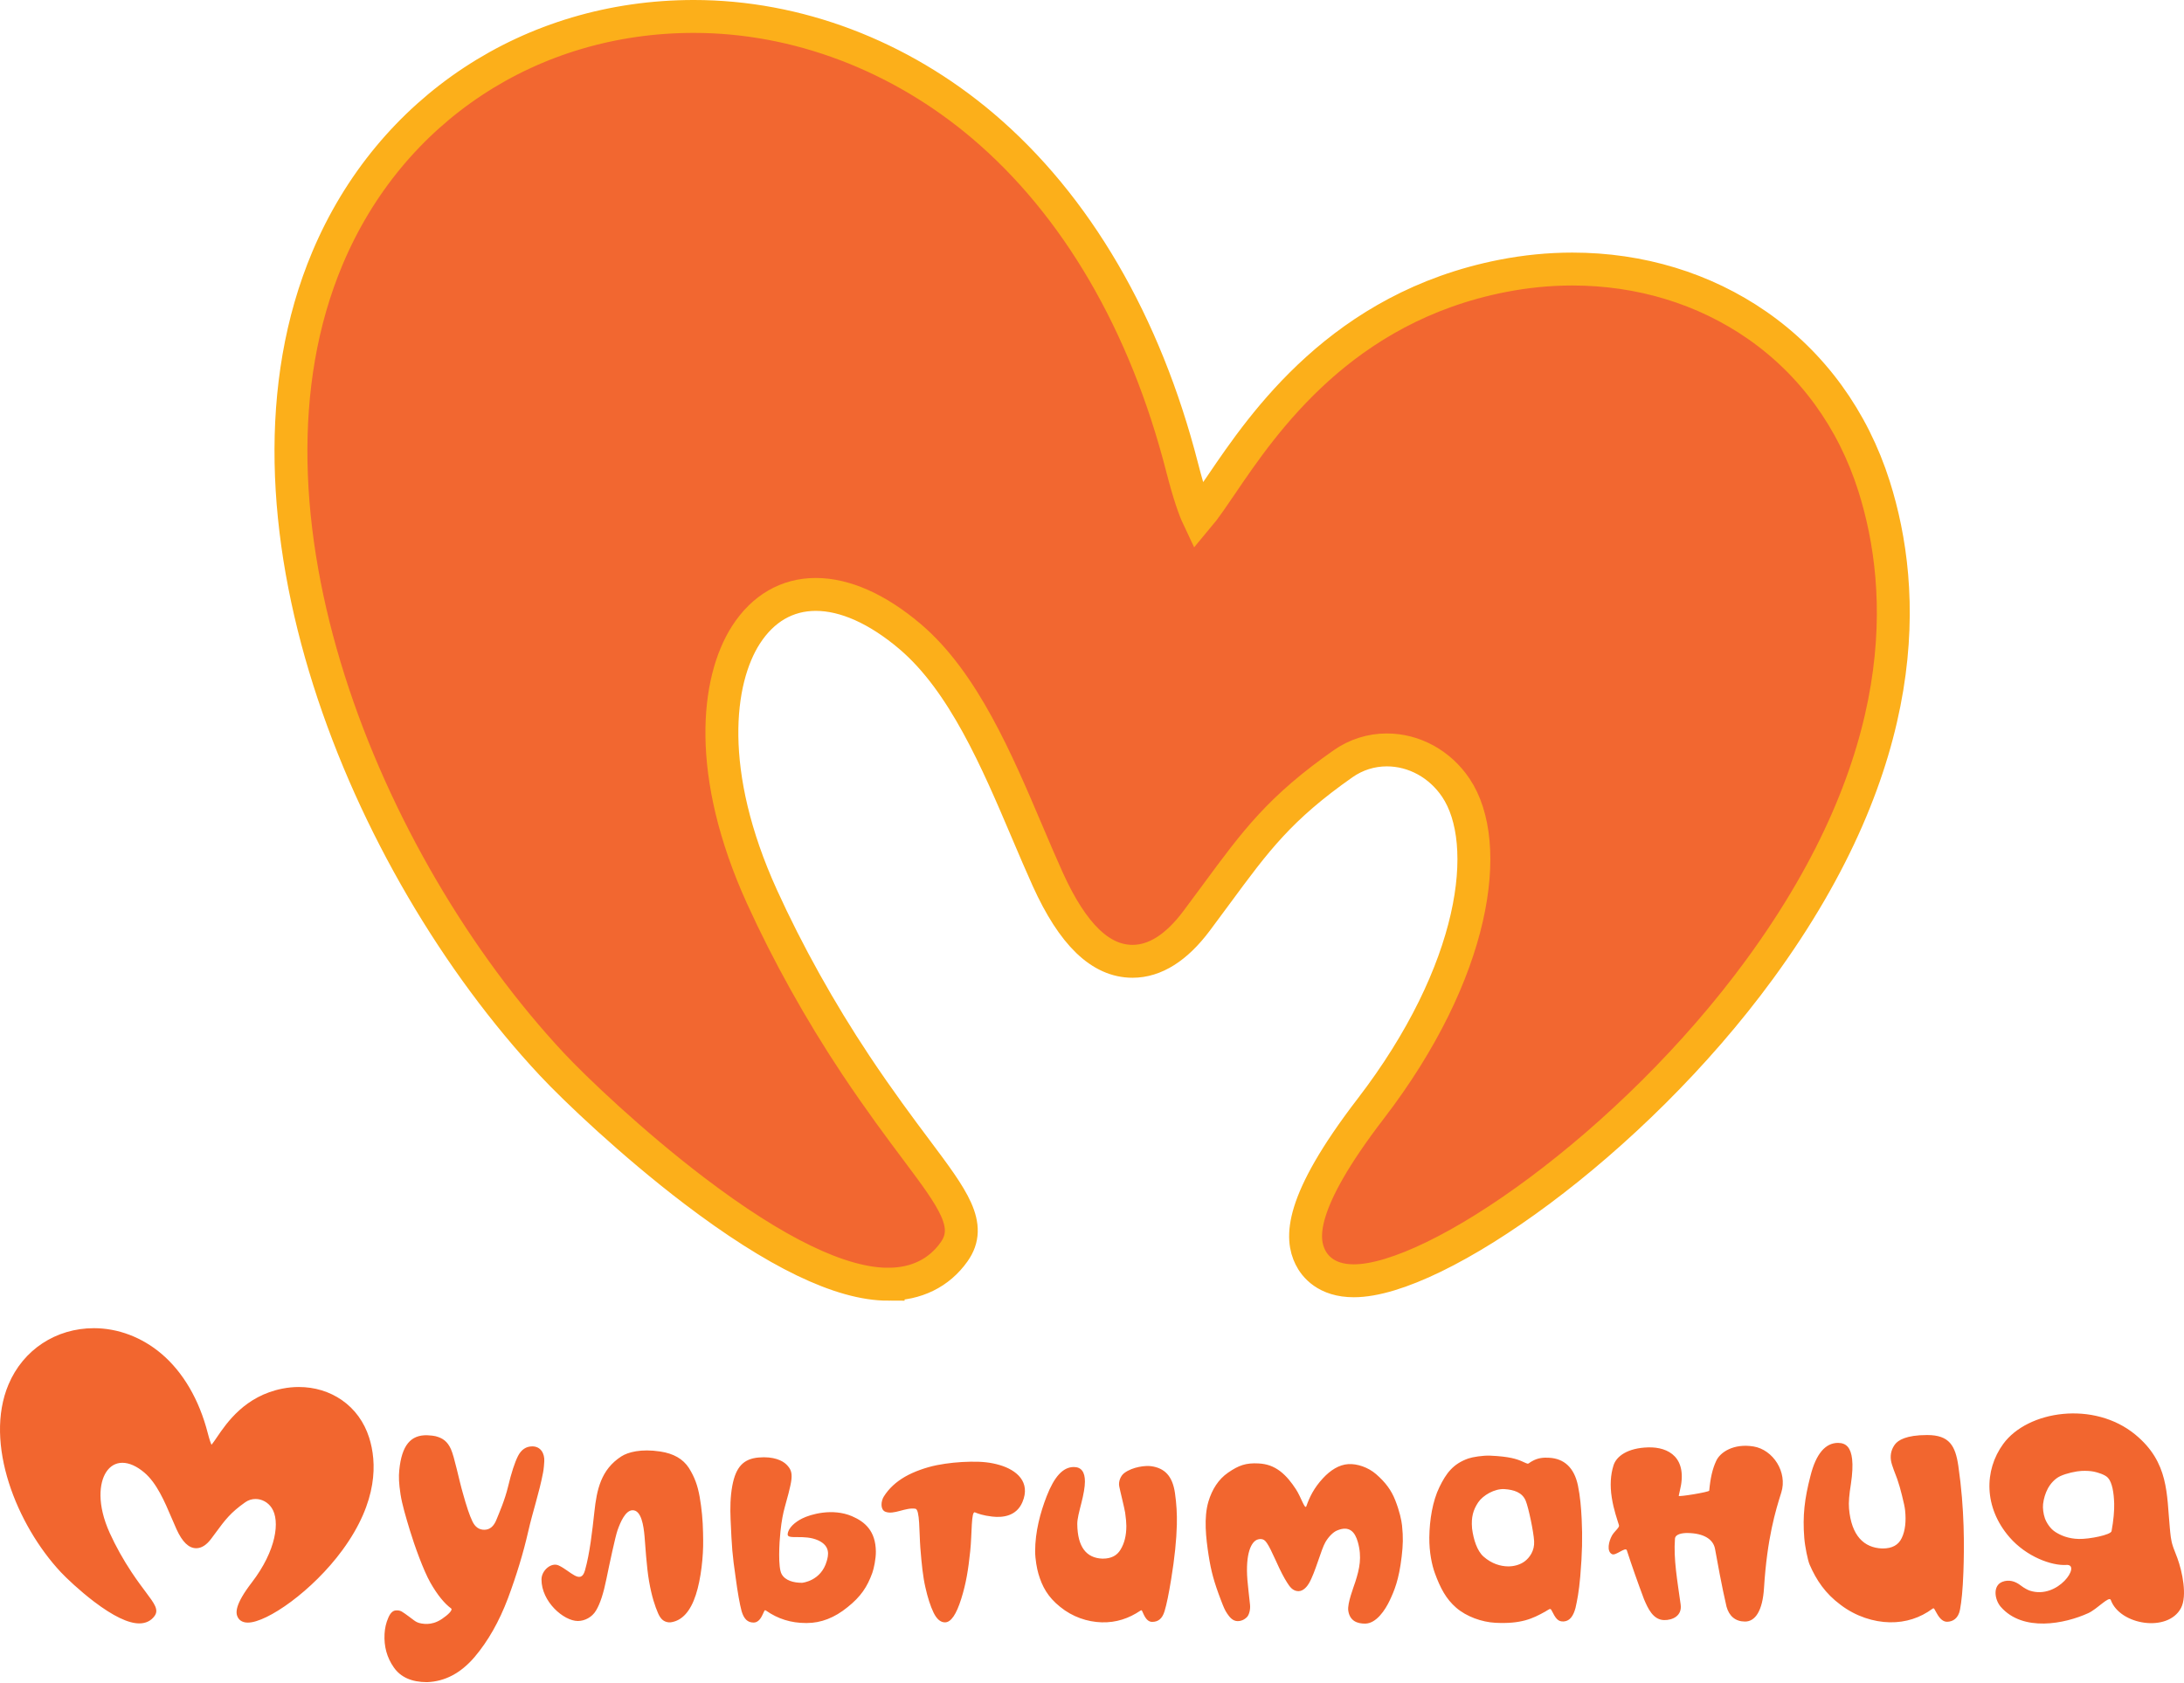
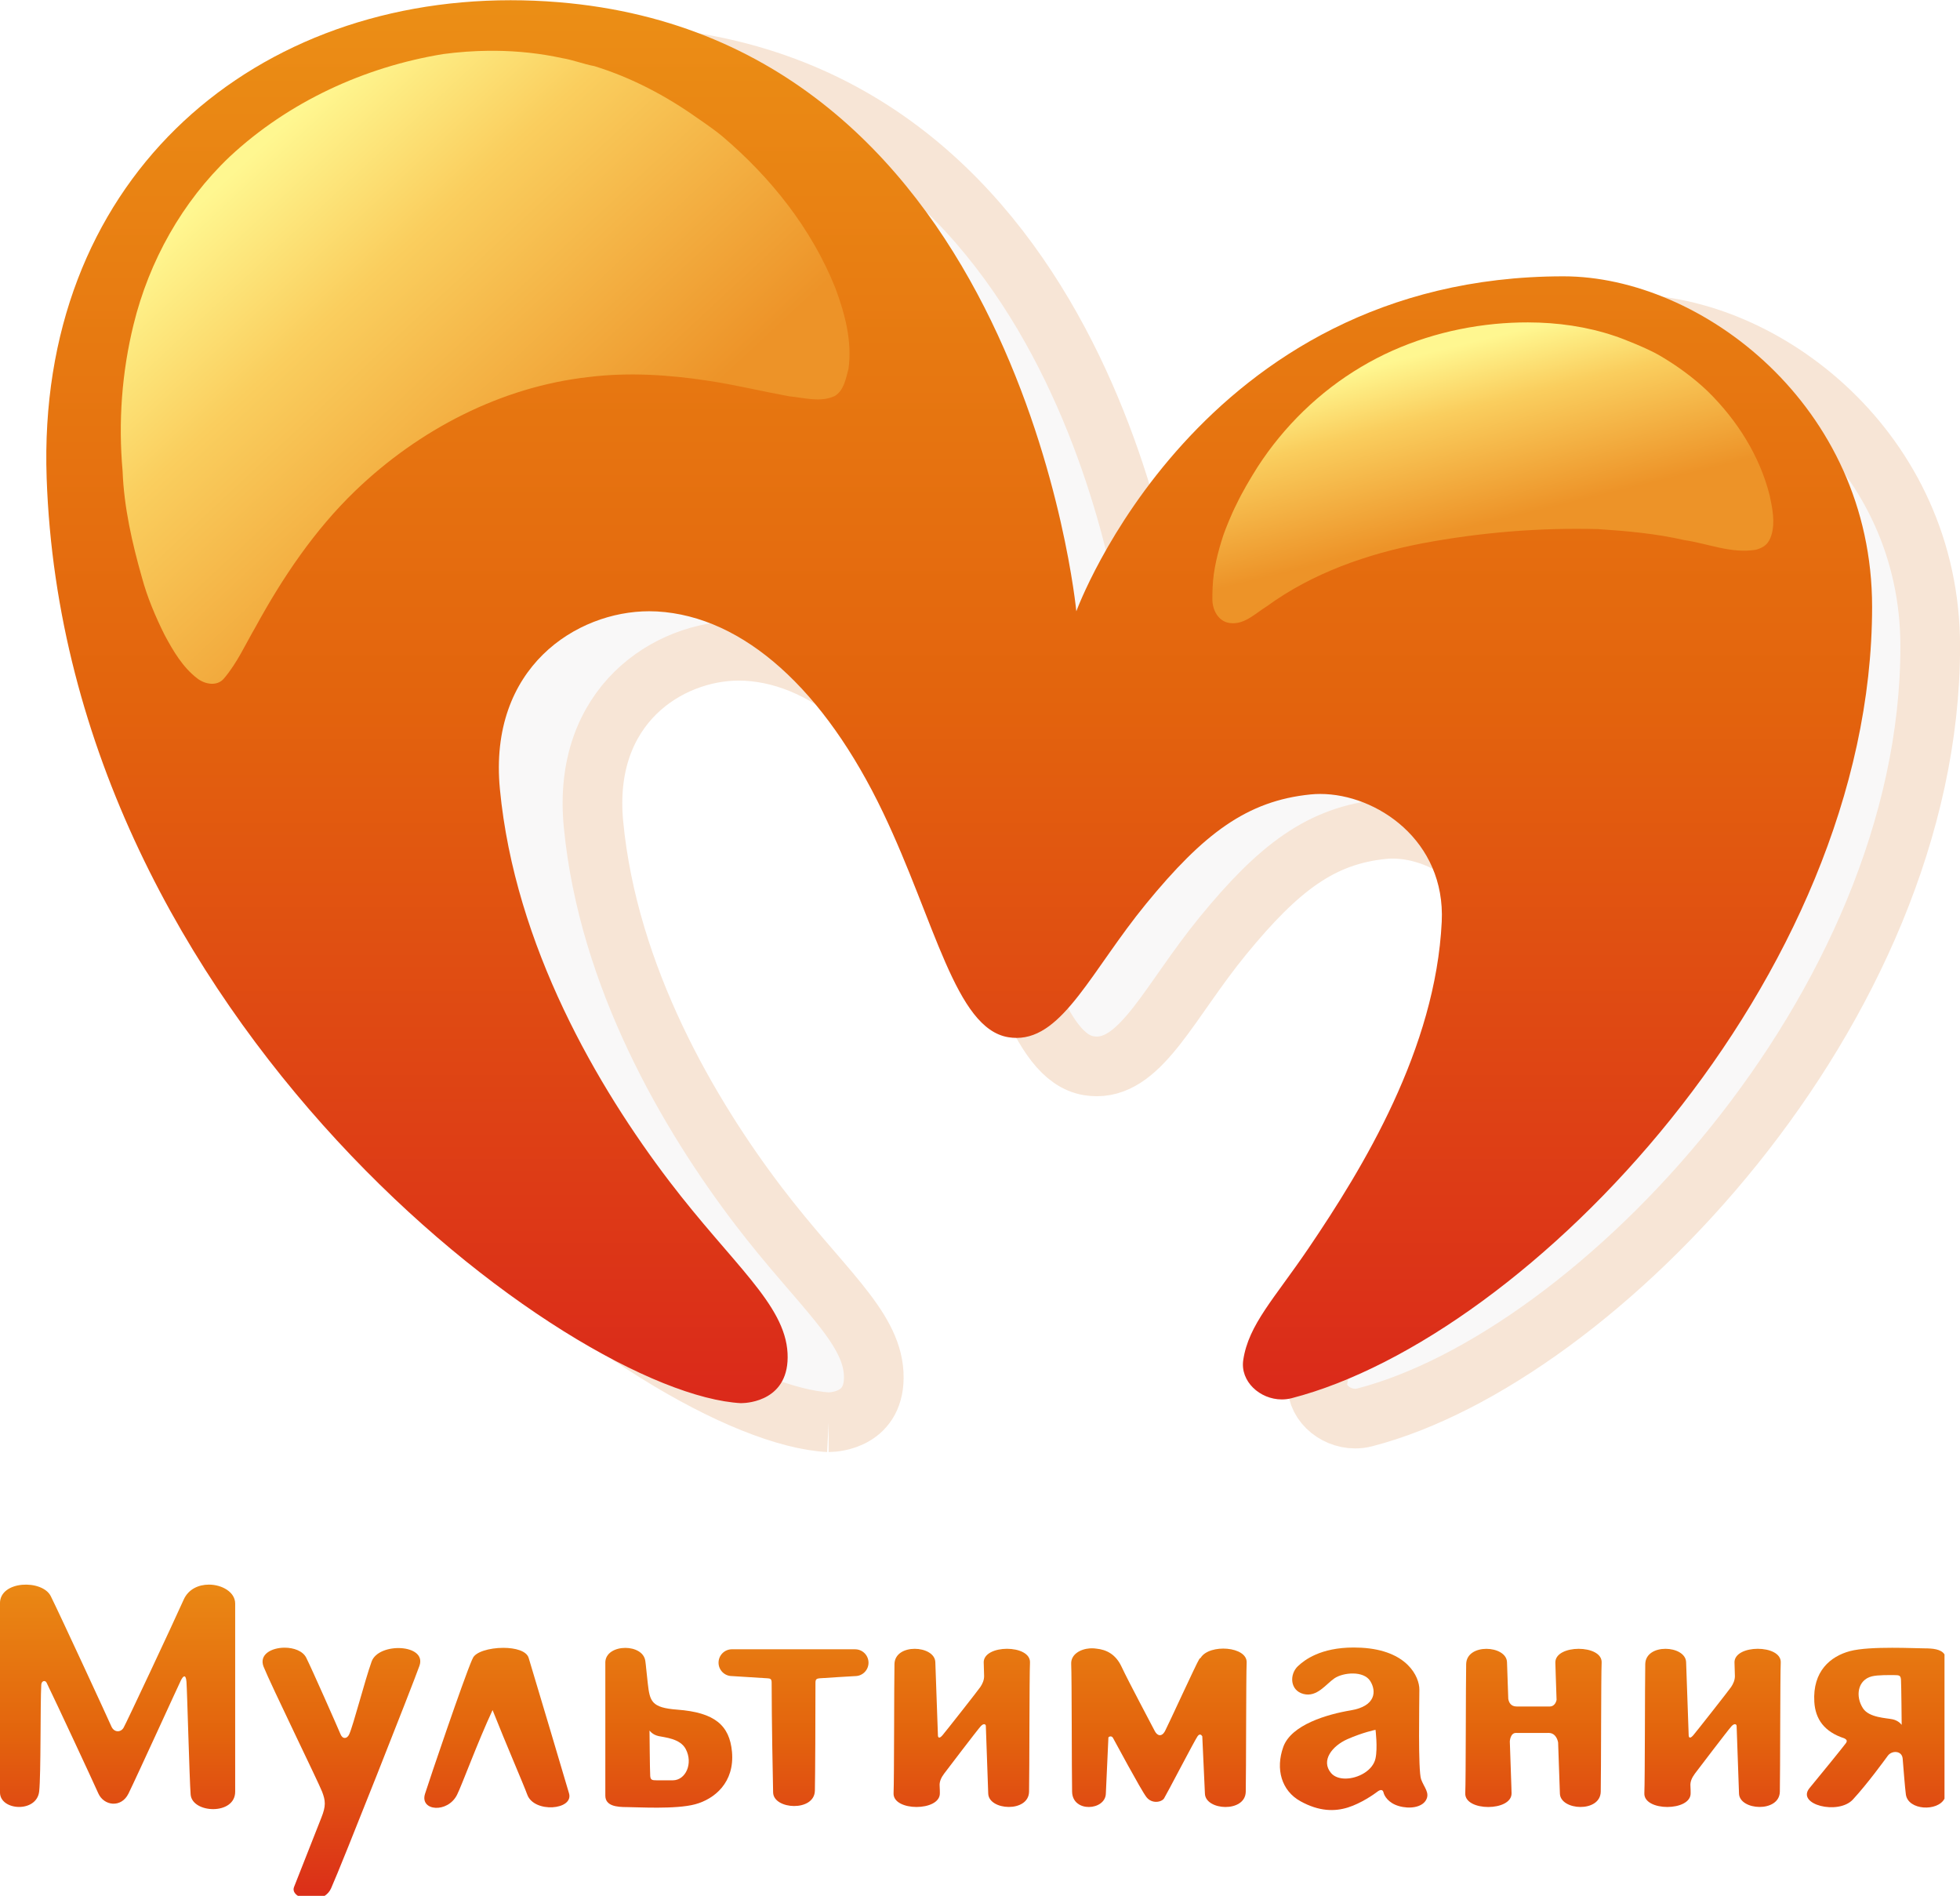
- <svg xmlns="http://www.w3.org/2000/svg" id="Layer_1" width="1024" height="788.89" enable-background="new 0 0 419.63 68.027" version="1.1" viewBox="0 0 1024 788.89" xml:space="preserve">
-   <path id="path2" d="m65.289 761.35c-5.151 0-12.296-3.448-21.233-10.239-6.733-5.122-12.989-11.064-15.552-13.804-20.581-22.038-36.167-60.374-24.512-88.015 6.867-16.281 22.214-26.396 40.049-26.396 11.276 0 22.502 4.248 31.609 11.962 10.205 8.651 17.736 21.54 21.774 37.28 0.786 3.053 1.367 4.627 1.747 5.437 0.713-0.844 1.706-2.306 2.548-3.546 4.6-6.764 13.158-19.358 30.74-22.799 2.535-0.495 5.1-0.749 7.631-0.749 7.421 0 14.397 2.118 20.183 6.13 6.054 4.195 10.481 10.281 12.802 17.592 3.597 11.354 4.351 29.715-12.499 52.734-14.029 19.166-35.374 34.037-44.376 34.037h-2e-3c-3.036 0-4.283-1.618-4.758-2.579-0.981-1.996-1.367-5.847 6.601-16.211 11.513-14.973 13.402-28.966 9.314-35.049-1.737-2.589-4.561-4.136-7.55-4.136-1.72 0-3.37 0.522-4.776 1.506-6.938 4.861-9.544 8.397-13.858 14.251-0.676 0.918-1.389 1.886-2.162 2.914-2.199 2.933-4.551 4.419-6.999 4.419-3.502 0-6.53-2.923-9.261-8.929-0.754-1.664-1.491-3.402-2.274-5.234-3.265-7.675-6.965-16.367-12.794-21.308-3.543-3.004-7.104-4.595-10.303-4.595-3.136 0-5.776 1.53-7.636 4.419-3.189 4.961-4.405 15.081 1.754 28.602 2.806 6.162 6.347 12.506 10.237 18.351 2.606 3.909 4.873 6.935 6.696 9.366 3.948 5.271 6.123 8.17 4.073 11.057-1.64 2.316-4.136 3.536-7.213 3.536zm157.21 15.779c6.315-7.443 11.547-16.65 15.691-27.626 4.034-10.857 7.182-21.235 9.449-31.155 2.26-9.915 5.137-18.026 6.986-27.743 0 0 0.371-1.664 0.571-5.276 0.198-3.595-1.618-7.003-5.608-7.003-2.916 0-5.154 1.496-6.711 4.502-1.557 3.102-3.104 7.86-4.639 14.271-1.532 6.413-4.195 12.436-5.439 15.532-1.249 3.209-3.167 4.807-5.739 4.807-2.491 0-4.366-1.347-5.608-4.046-1.254-2.577-2.736-6.965-4.446-13.172-1.813-6.208-3.907-16.896-5.593-20.627-1.613-3.563-3.797-5.181-7.274-6.057-0.512-0.129-2.296-0.39-3.824-0.429-7.745-0.2-11.957 4.673-13.114 16.394-0.295 2.997-0.212 6.057 0.595 11.33 0.725 4.705 2.496 10.644 4.434 17.038 2.064 6.808 6.23 18.485 9.558 24.366 3.355 5.879 6.647 9.827 9.707 12.072 0.983 0.722-1.459 3.062-4.295 4.959-2.801 1.877-5.095 2.235-6.694 2.323-1.896 0.105-4.051-0.342-4.89-0.774-0.954-0.395-1.859-1.193-3.57-2.457-1.54-1.137-2.955-2.174-3.692-2.577-0.642-0.327-1.493-0.671-2.887-0.512-1.403 0.159-2.575 1.376-3.453 3.546-0.993 2.267-1.564 4.754-1.713 7.457-0.32 5.876 1.115 11.098 4.309 15.669 3.211 4.641 8.419 6.96 15.618 6.96 8.395-0.303 15.818-4.224 22.27-11.769zm39.42-42.965c-3.443-1.579-8.028 2.318-8.033 6.574-0.019 10.439 10.425 19.483 17.048 19.483 3.119 0 6.659-1.701 8.556-4.968 1.906-3.177 3.458-7.963 4.861-14.864 1.354-6.662 4.141-19.768 5.183-22.719 1.34-3.804 3.673-9.236 6.952-9.385 4.241-0.19 5.288 7.357 5.72 12.252 0.334 3.768 0.935 14.317 2.13 21.125 1.269 7.221 2.816 11.716 4.195 14.888 1.24 2.875 2.733 4.024 4.893 4.285 0.278 0.032 0.861 0.029 1.071 0 5.427-0.756 9.288-5.298 11.752-12.875 2.462-7.472 3.572-18.329 3.441-25.806l-0.056-3.37c-0.102-5.752-0.627-11.337-1.579-16.76-0.961-5.425-2.369-9.253-5.039-13.553-2.799-4.3-7.218-6.794-13.46-7.743-8.953-1.362-15.137 0.283-18.282 2.33-9.558 6.21-11.457 15.608-12.589 25.959-0.976 8.907-2.157 19.603-4.427 27.524-1.967 6.855-6.85 0.134-12.335-2.379zm304.78-4.607c1.14 7.328 2.521 12.423 5.769 20.925 1.186 3.094 1.811 4.658 2.906 6.257 1.137 1.657 2.548 3.504 4.91 3.548 1.425 0.027 2.967-0.52 4.348-1.881 1.022-1.008 1.698-3.565 1.464-5.771-0.447-4.117-1.027-9.134-1.232-11.679-0.969-12.13 1.703-18.248 5.083-19.034 0.171-0.063 0.869-0.161 1.169-0.142 1.266 0.088 1.923 0.473 2.884 1.886 1.147 1.681 2.094 3.692 4.309 8.495 2.133 4.8 3.753 7.811 5.105 9.942 1.225 1.93 2.621 4.073 5.334 4.131 2.445 0.051 4.273-2.479 4.951-3.636 2.999-5.083 5.705-15.932 7.777-19.427 1.642-2.762 3.734-4.658 5.266-5.33 5.993-2.623 8.595 0.756 9.89 5.317 2.023 7.128 0.798 12.533-1.142 18.617-0.813 2.543-3.812 10.125-3.338 13.546 0.674 4.849 4.19 6.171 7.955 6.128 5.183-0.056 9.368-6.364 11.498-10.901 2.074-4.419 4.314-9.546 5.591-20.576 0.613-5.293 0.771-8.917 0.171-14.561-0.254-2.345-1.123-6.589-3.187-11.833-1.874-4.754-4.558-8.36-8.97-12.216-3.695-3.231-8.922-4.971-13.031-4.715-4.348 0.273-8.358 2.821-11.867 6.603-4.344 4.678-6.325 8.948-7.845 13.219-0.725 1.528-2.457-4.375-4.837-8.009-2.079-3.167-4.339-6.125-7.428-8.504-3.067-2.291-6.144-3.414-10.1-3.629-5.913-0.322-9.3 0.869-14.319 4.334-4.478 3.092-7.477 7.801-9.192 13.543-2.245 7.535-1.188 17.026 0.107 25.352zm-135.17-3.524c0.583 7.443 1.218 13.509 2.335 18.314 1.086 4.885 2.369 8.861 3.843 11.935 1.493 3.058 3.282 4.578 5.359 4.578 2.843 0 5.33-3.768 7.614-11.008 2.299-7.296 3.311-13.665 4.231-22.465 0.854-8.143 0.383-18.868 2.213-18.109 1.474 0.61 3.763 1.467 8.099 1.974 4.966 0.583 11.352-0.217 14.131-6.73 4.058-9.514-2.767-15.117-10.544-17.414-4.28-1.264-8.224-1.676-13.673-1.598-5.403 0.088-10.825 0.627-15.84 1.618-5.188 1.025-10.92 3.097-14.939 5.41-4.309 2.484-7.606 5.569-9.944 9.263-1.459 2.306-1.691 6.203 0.671 7.167 3.992 1.628 9.468-2.15 14.114-1.396 2.145 0.349 1.747 11.013 2.328 18.46zm403.65-26.064c-2.621 8.338-6.63 21.269-8.097 44.786-0.671 10.696-4.109 15.764-8.941 15.727-4.527-0.029-7.401-2.591-8.631-6.96-2.145-9.102-4.556-22.421-5.386-27.07-0.83-4.646-5.395-7.379-12.772-7.494-2.54-0.039-5.844 0.454-6.02 2.667-0.739 9.519 1.135 19.768 2.67 30.886 0.735 5.334-3.851 7.335-7.701 7.282-5.295-0.073-7.706-5.608-9.495-9.82-3.111-8.319-5.615-15.459-8.036-22.877-0.566-1.864-5.166 2.648-6.93 1.794-2.689-1.306-1.52-6.149-0.015-8.787 1.14-1.996 3.585-3.709 3.26-4.778-0.786-2.616-2.489-7.245-3.38-12.96-0.9-5.72-0.561-10.747 0.786-15.029 1.264-4.307 6.562-8.29 16.333-8.543 9.551-0.246 18.692 4.844 14.781 20.408-0.01 0.042-0.229 1.191-0.51 2.33-0.144 0.578 14.192-1.759 14.302-2.44 0.534-5.849 1.506-10.208 3.275-13.966 1.835-4.08 8.192-8.263 17.443-6.767 9.246 1.501 16.062 12.091 13.065 21.611zm-299.58 55.779c0.244 0.551 0.464 1.042 0.7 1.528 1.069 2.204 2.289 3.358 3.887 3.358 2.767 0 4.729-1.391 5.82-4.968 0.981-3.211 2.008-8.246 3.121-15.088 1.623-9.905 2.482-18.468 2.653-25.488 0.129-5.076-0.171-9.905-0.869-14.8-1.149-8.082-4.846-11.777-11.135-12.67-2.667-0.378-8.636 0.266-12.577 3.16-1.852 1.359-2.843 4.107-2.438 6.242 0.444 2.323 2.362 9.849 2.777 12.365 0.386 2.633 0.569 4.89 0.569 6.242 0 4.551-0.932 8.194-2.721 11.108-1.662 2.823-4.422 4.234-8.28 4.234h-0.29c-7.399-0.286-11.596-5.381-11.718-16.184-0.027-2.418 0.852-5.686 1.921-9.888 1.018-3.997 1.664-7.528 1.664-10.066 0-4.556-1.738-6.828-5.21-6.828-5.134 0-9.2 4.629-12.726 13.69-3.014 7.743-5.405 16.738-5.405 25.774 0 3.841 0.869 8.321 1.525 10.564 1.752 6.001 4.392 10.93 10.225 15.576 5.715 4.673 12.731 7.043 19.437 7.233 6.808 0.198 12.758-1.833 18.141-5.454 0.586-0.39 0.691-0.19 0.93 0.361zm371.53-0.832c0.344 0.642 0.659 1.218 1 1.776 1.43 2.594 3.05 3.943 4.88 3.89 2.535-0.078 5.19-1.459 5.981-5.754 0.691-3.734 1.276-9.061 1.576-17.487 0.425-11.782 0.586-29.6-2.369-49.827-1.386-9.441-4.151-14.507-14.627-14.507-9.961 0-13.646 2.484-15.1 4.402-1.476 2.006-2.284 4.407-1.881 7.421 0.32 2.367 2.201 6.647 2.96 8.814 0.866 2.496 1.51 4.819 2.24 7.748 0.839 3.375 1.276 5.356 1.445 6.928 0.534 5.024 0.076 9.602-1.576 12.982-1.525 3.27-4.495 4.905-8.89 4.905h-0.334c-8.48-0.332-14.385-5.937-15.496-18.753-0.244-2.799 0.085-6.623 0.881-11.459 0.72-4.834 0.91-8.724 0.576-11.664-0.6-5.273-2.655-7.638-6.62-7.638-5.857 0-10.322 5.017-12.941 15.593-2.736 10.578-3.712 18.526-2.87 29.007 0.325 4.078 1.645 10.5 2.506 12.497 3.126 7.211 7.301 13.504 14.571 18.892 7.14 5.412 15.486 8.011 22.997 8.148 7.516 0.139 14.307-2.126 19.976-6.318 0.625-0.466 0.769-0.232 1.115 0.405zm113.78-24.146c2.301 6.279 4.676 17.658 1.691 23.343-6.125 11.652-28.673 8.019-32.924-3.743-0.749-2.086-6.362 4.241-10.51 6.144-11.062 5.066-30.679 8.983-41.069-2.928-2.916-3.346-3.89-9.971 0.749-11.745 2.979-1.14 5.962-0.342 8.592 1.711 1.63 1.266 3.465 2.182 4.305 2.452 13.236 4.273 24.293-12.545 17.143-12.074-6.92 0.454-18.773-3.826-26.752-13.055-11.947-13.834-11.962-31.25-2.899-43.683 11.452-15.715 42.57-20.391 61.992-4.346 15.776 13.031 14.607 27.931 16.132 43.79 0.271 2.767 0.466 5.681 1.41 8.438 0.156 0.449 0.239 0.71 0.281 0.842 0.625 1.62 1.245 3.236 1.859 4.854zm-46.211-9.024c5.024 0.115 15.017-1.933 15.337-3.668 0.93-4.988 1.325-9.729 1.23-12.899-0.144-5.122-0.925-9.89-2.911-12.106-1.42-1.576-5.066-2.575-6.586-2.894-1.52-0.317-3.631-0.456-5.905-0.339-2.269 0.112-6.955 1.071-9.881 2.44-2.665 1.249-4.715 3.726-5.847 5.864-1.135 2.14-1.925 4.695-2.211 7.25-0.205 1.864 0.12 4.58 0.849 6.642 0.735 2.057 2.484 4.9 4.937 6.452 2.443 1.554 5.964 3.143 10.988 3.258zm-616.45 34.022c-0.264 0.588-0.5 1.113-0.771 1.623-1.093 2.377-2.474 3.56-4.134 3.56-2.875 0-4.541-1.754-5.613-5.266-0.915-3.412-1.859-8.746-2.831-15.996-1.554-10.766-1.767-13.783-2.35-27.026-0.234-5.369-0.142-10.779 0.798-15.83 1.662-8.939 5.293-12.66 12.318-13.285 7.028-0.63 11.247 1.435 13.124 3.343 1.872 1.911 2.621 3.516 2.304 6.786-0.315 3.268-2.313 10.193-3.128 13.121-0.813 2.931-1.496 6.323-2.05 11.528-0.554 5.203-1.201 16.816 0.578 19.91 1.65 2.994 5.542 4.07 9.549 4.07 0.102 0 8.934-0.793 11.591-10.181 0.703-2.477 1.938-7.013-4.024-9.727-6.511-2.965-14.468-0.142-14.3-2.828 0.188-3.053 3.599-5.84 6.886-7.467 3.887-1.923 14.134-4.939 23.29-1.018 6.076 2.601 11.054 6.942 11.176 16.516 0.044 3.394-0.932 8.028-1.667 10.066-2.365 6.564-5.417 11.149-11.613 16.076-6.069 4.954-12.44 7.428-19.107 7.428h-0.337c-7.082 0-13.212-1.945-18.707-5.783-0.603-0.417-0.717-0.205-0.983 0.378zm316.68-58.42c-3.241 6.601-4.68 15.513-4.773 23.697-0.071 7.003 1.249 12.994 2.575 16.66 2.626 7.218 5.334 12.201 9.983 16.252 4.871 4.239 12.145 6.777 18.336 7.099 12.155 0.63 17.545-1.942 23.485-5.264 1.82-1.018 2.321-1.801 2.936-0.571 1.935 3.836 2.989 5.4 5.757 5.21 2.955-0.207 4.556-2.86 5.476-6.357 0.759-3.389 1.611-7.545 2.225-14.764 0.94-11.047 1.071-18.431 0.666-26.882-0.261-5.354-0.705-10.657-1.745-15.705-1.774-8.546-6.572-12.65-13.431-13.055-2.56-0.154-5.261-0.051-8.207 1.676-0.425 0.246-0.866 0.508-1.281 0.842-0.581 0.461-0.815 0.3-2.955-0.678-2.696-1.235-6.325-2.457-15.354-2.833-3.292-0.137-8.182 0.639-10.147 1.325-7.243 2.523-10.461 7.05-13.546 13.348zm30.552 1.025c4.273 0.305 8.248 1.484 9.878 5.476 1.315 3.197 3.68 14.461 3.941 18.939 0.261 4.546-2.187 7.743-4.375 9.422-2.206 1.681-5.215 2.428-7.836 2.399-3.536-0.037-7.672-1.22-11.494-4.583-3.06-2.694-4.734-8.075-5.383-13.102-0.01-0.127-0.024-0.251-0.029-0.376-0.398-4.905 0.454-8.312 2.875-11.945 2.191-3.28 7.699-6.564 12.423-6.23z" fill="#f2662f" stroke-width="2.44" />
-   <path id="path2-3" d="m416.42 602.28c-22.097 0-52.736-14.808-91.056-43.972-28.876-21.994-55.715-47.511-66.701-59.284-88.273-94.63-155.11-259.26-105.12-377.96 29.447-69.921 95.258-113.35 171.76-113.35 48.359 0 96.503 18.239 135.56 51.368 43.766 37.152 76.062 92.501 93.386 160.09 3.369 13.111 5.859 19.875 7.494 23.341 3.055-3.626 7.309-9.906 10.925-15.22 19.731-29.045 56.429-83.129 131.83-97.902 10.868-2.129 21.87-3.215 32.723-3.215 31.823 0 61.748 9.104 86.565 26.319 25.97 18.018 44.954 44.147 54.902 75.553 15.42 48.755 18.661 127.61-53.606 226.46-60.159 82.296-151.71 146.16-190.31 146.16h-0.01c-13.018 0-18.373-6.954-20.409-11.079-4.213-8.574-5.859-25.105 28.31-69.617 49.378-64.299 57.474-124.38 39.944-150.51-7.448-11.11-19.556-17.766-32.373-17.766-7.376 0-14.453 2.253-20.481 6.465-29.76 20.872-40.927 36.056-59.438 61.192-2.896 3.94-5.961 8.101-9.274 12.514-9.428 12.596-19.514 18.969-30.018 18.969-15.014 0-28.001-12.55-39.718-38.345-3.23-7.144-6.399-14.602-9.752-22.482-14.001-32.944-29.863-70.286-54.871-91.498-15.199-12.905-30.465-19.736-44.183-19.736-13.45 0-24.771 6.573-32.754 18.974-13.677 21.31-18.882 64.762 7.525 122.82 12.036 26.463 27.219 53.703 43.905 78.799 11.177 16.788 20.898 29.786 28.716 40.227 16.932 22.626 26.252 35.084 17.467 47.475-7.036 9.963-17.74 15.204-30.938 15.204z" fill="#f26730" stroke="#fcaf1a" stroke-miterlimit="10" stroke-width="15.431" />
+ <svg xmlns="http://www.w3.org/2000/svg" xmlns:xlink="http://www.w3.org/1999/xlink" id="svg2" width="800" height="773.72" version="1.1" viewBox="0 0 800 773.72" xml:space="preserve">
+   <defs id="defs6">
+     <linearGradient id="linearGradient1285">
+       <stop id="stop1279" stop-color="#fff790" offset="0" />
+       <stop id="stop1281" stop-color="#face5e" offset=".352" />
+       <stop id="stop1283" stop-color="#ed9328" offset="1" />
+     </linearGradient>
+     <linearGradient id="linearGradient80" x2="1" gradientTransform="matrix(0,-16.319,42.832,0,402.17,442.39)" gradientUnits="userSpaceOnUse">
+       <stop id="stop74" stop-color="#ec9216" offset="0" />
+       <stop id="stop76" stop-color="#e3640d" offset=".5" />
+       <stop id="stop78" stop-color="#da251b" offset="1" />
+     </linearGradient>
+     <linearGradient id="linearGradient100" x2="1" gradientTransform="matrix(0,-16.319,40.087,0,413.24,442.39)" gradientUnits="userSpaceOnUse">
+       <stop id="stop94" stop-color="#ec9216" offset="0" />
+       <stop id="stop96" stop-color="#e3640d" offset=".5" />
+       <stop id="stop98" stop-color="#da251b" offset="1" />
+     </linearGradient>
+     <linearGradient id="linearGradient120" x2="1" gradientTransform="matrix(0,-16.32,39.321,0,420.36,442.39)" gradientUnits="userSpaceOnUse">
+       <stop id="stop114" stop-color="#ec9216" offset="0" />
+       <stop id="stop116" stop-color="#e3640d" offset=".5" />
+       <stop id="stop118" stop-color="#da251b" offset="1" />
+     </linearGradient>
+     <linearGradient id="linearGradient140" x2="1" gradientTransform="matrix(0,-16.319,38.248,0,428.4,442.39)" gradientUnits="userSpaceOnUse">
+       <stop id="stop134" stop-color="#ec9216" offset="0" />
+       <stop id="stop136" stop-color="#e3640d" offset=".5" />
+       <stop id="stop138" stop-color="#da251b" offset="1" />
+     </linearGradient>
+     <linearGradient id="linearGradient160" x2="1" gradientTransform="matrix(0,-16.32,39.137,0,433.3,442.39)" gradientUnits="userSpaceOnUse">
+       <stop id="stop154" stop-color="#ec9216" offset="0" />
+       <stop id="stop156" stop-color="#e3640d" offset=".5" />
+       <stop id="stop158" stop-color="#da251b" offset="1" />
+     </linearGradient>
+     <linearGradient id="linearGradient180" x2="1" gradientTransform="matrix(0,-16.319,39.078,0,479.97,442.39)" gradientUnits="userSpaceOnUse">
+       <stop id="stop174" stop-color="#ec9216" offset="0" />
+       <stop id="stop176" stop-color="#e3640d" offset=".5" />
+       <stop id="stop178" stop-color="#da251b" offset="1" />
+     </linearGradient>
+     <linearGradient id="linearGradient200" x2="1" gradientTransform="matrix(0,-16.322,38.606,0,473.36,442.39)" gradientUnits="userSpaceOnUse">
+       <stop id="stop194" stop-color="#ec9216" offset="0" />
+       <stop id="stop196" stop-color="#e3640d" offset=".5" />
+       <stop id="stop198" stop-color="#da251b" offset="1" />
+     </linearGradient>
+     <linearGradient id="linearGradient220" x2="1" gradientTransform="matrix(0,-16.322,38.609,0,440.85,442.39)" gradientUnits="userSpaceOnUse">
+       <stop id="stop214" stop-color="#ec9216" offset="0" />
+       <stop id="stop216" stop-color="#e3640d" offset=".5" />
+       <stop id="stop218" stop-color="#da251b" offset="1" />
+     </linearGradient>
+     <linearGradient id="linearGradient240" x2="1" gradientTransform="matrix(0,-16.321,40.297,0,448.56,442.39)" gradientUnits="userSpaceOnUse">
+       <stop id="stop234" stop-color="#ec9216" offset="0" />
+       <stop id="stop236" stop-color="#e3640d" offset=".5" />
+       <stop id="stop238" stop-color="#da251b" offset="1" />
+     </linearGradient>
+     <linearGradient id="linearGradient260" x2="1" gradientTransform="matrix(0,-16.321,39.348,0,457.42,442.39)" gradientUnits="userSpaceOnUse">
+       <stop id="stop254" stop-color="#ec9216" offset="0" />
+       <stop id="stop256" stop-color="#e3640d" offset=".5" />
+       <stop id="stop258" stop-color="#da251b" offset="1" />
+     </linearGradient>
+     <linearGradient id="linearGradient280" x2="1" gradientTransform="matrix(0,-16.322,38.607,0,465.61,442.39)" gradientUnits="userSpaceOnUse">
+       <stop id="stop274" stop-color="#ec9216" offset="0" />
+       <stop id="stop276" stop-color="#e3640d" offset=".5" />
+       <stop id="stop278" stop-color="#da251b" offset="1" />
+     </linearGradient>
+     <linearGradient id="linearGradient300" x2="1" gradientTransform="matrix(0,-64.881,210.79,0,305.12,511.56)" gradientUnits="userSpaceOnUse">
+       <stop id="stop294" stop-color="#ec9216" offset="0" />
+       <stop id="stop296" stop-color="#e3640d" offset=".5" />
+       <stop id="stop298" stop-color="#da251b" offset="1" />
+     </linearGradient>
+     <linearGradient id="linearGradient1261" x1="526.68" x2="544.18" y1="-181.71" y2="-110.41" gradientTransform="translate(66.508 323.04)" gradientUnits="userSpaceOnUse" xlink:href="#linearGradient1285" />
+     <linearGradient id="linearGradient1269" x1="-8.421" x2="126.74" y1="-236.62" y2="-91.548" gradientTransform="translate(131.49 280.78)" gradientUnits="userSpaceOnUse" xlink:href="#linearGradient1285" />
+   </defs>
+   <g id="g284-3" transform="matrix(9.1798 0 0 -9.1798 -3948.1 4697.9)" fill="#f9f8f8" stroke="#f7e5d6" stroke-width="2.653">
+     <g id="g286-9" fill="#f9f8f8" stroke="#f7e5d6" stroke-width="2.653">
+       <g id="g292-0" fill="#f9f8f8" stroke="#f7e5d6" stroke-width="2.653">
+         <path id="path302-1" d="m466.93 448.54h0.029c0.251 4e-3 2.079 0.108 1.974 2.162-0.109 2.117-2.383 3.857-5.118 7.442-3.083 4.046-6.692 10.182-7.342 16.99-0.503 5.269 3.323 7.701 6.468 7.701 0.114 0 0.227-3e-3 0.338-9e-3 3.763-0.215 7.256-3.4 9.798-8.723 2.248-4.709 3.133-9.339 5.416-9.716 0.123-0.02 0.242-0.03 0.36-0.03 2.022 0 3.261 2.939 5.608 5.806 2.485 3.034 4.37 4.465 7.133 4.739 0.136 0.014 0.274 0.02 0.414 0.02 2.432 0 5.431-2.011 5.261-5.535-0.267-5.499-3.391-10.633-5.778-14.151-1.478-2.178-2.587-3.291-2.819-4.825-0.142-0.929 0.72-1.711 1.669-1.711 0.14 0 0.283 0.017 0.424 0.053 10.294 2.657 25.145 18.174 25.145 34.272 0 8.718-7.407 14.315-13.367 14.315-15.826 0-21.102-14.508-21.102-14.508s-2.353 24.726-22.423 26.379c-0.7 0.058-1.395 0.086-2.079 0.086-11.453 0-20.538-7.964-20.098-20.691 0.811-23.484 22.702-39.678 30.09-40.069" fill="#f9f8f8" fill-rule="evenodd" stroke="#f7e5d6" stroke-width="2.653" />
+       </g>
+     </g>
+   </g>
+   <g id="g64" transform="matrix(9.4232 0 0 -9.4232 -4097.4 4799.3)">
+     <g id="g66">
+       <g id="g72">
+         <path id="path82" d="m434.82 439.87v-8.193c3e-3 -0.794 1.597-0.892 1.698 0.052 0.079 0.734 0.044 3.794 0.09 4.612 0.01 0.181 0.172 0.21 0.231 0.091 0.373-0.76 2.025-4.307 2.24-4.793 0.241-0.543 0.995-0.643 1.306-0.01 0.357 0.726 2.18 4.723 2.271 4.904 0.09 0.181 0.211 0.301 0.241-0.06 0.03-0.362 0.13-4.261 0.181-4.883 0.066-0.824 1.929-0.904 1.929 0.121v8.149c0 0.492-0.564 0.82-1.139 0.82-0.44 0-0.887-0.192-1.091-0.65-0.502-1.12-2.482-5.336-2.603-5.546-0.12-0.211-0.412-0.221-0.532 0.06-0.136 0.316-2.241 4.873-2.623 5.637-0.365 0.73-2.198 0.684-2.2-0.309" fill="url(#linearGradient80)" fill-rule="evenodd" />
+       </g>
+     </g>
+   </g>
+   <g id="g84" transform="matrix(9.4232 0 0 -9.4232 -4097.4 4799.3)">
+     <g id="g86">
+       <g id="g92">
+         <path id="path102" d="m446.24 437.12c0.302-0.757 2.381-5.014 2.532-5.408 0.151-0.394 0.17-0.618-0.03-1.12-0.211-0.528-0.975-2.482-1.185-3.007-0.06-0.15 0.017-0.286 0.166-0.383h1.16c0.116 0.076 0.213 0.181 0.277 0.322 0.435 0.962 3.558 8.867 3.829 9.641 0.333 0.948-1.77 1.029-2.073 0.181-0.302-0.848-0.787-2.743-0.969-3.148-0.091-0.202-0.283-0.223-0.376 0-0.152 0.363-1.236 2.817-1.485 3.314-0.148 0.297-0.544 0.437-0.936 0.437-0.567 0-1.125-0.293-0.91-0.831z" fill="url(#linearGradient100)" fill-rule="evenodd" />
+       </g>
+     </g>
+   </g>
+   <g id="g104" transform="matrix(9.4232 0 0 -9.4232 -4097.4 4799.3)">
+     <g id="g106">
+       <g id="g112">
+         <path id="path122" d="m455.29 437.47-0.022-0.043c-0.358-0.813-1.849-5.205-2.038-5.808-0.236-0.75 0.983-0.851 1.388-0.04 0.216 0.433 0.873 2.237 1.538 3.668 0.566-1.432 1.346-3.23 1.502-3.661 0.294-0.812 2.018-0.67 1.81 0.053-0.142 0.492-1.502 5.055-1.749 5.868-0.092 0.303-0.581 0.435-1.098 0.435-0.6 0-1.236-0.178-1.331-0.474z" fill="url(#linearGradient120)" fill-rule="evenodd" />
+       </g>
+     </g>
+   </g>
+   <g id="g124" transform="matrix(9.4232 0 0 -9.4232 -4097.4 4799.3)">
+     <g id="g126">
+       <g id="g132">
+         <path id="path142" d="m461.04 437.3v-5.758c0-0.452 0.497-0.497 0.934-0.497s2.11-0.106 2.954 0.121c0.844 0.226 1.718 0.949 1.598 2.275-0.105 1.149-0.754 1.703-2.367 1.824-1.13 0.084-1.191 0.362-1.281 1.145-0.09 0.783-0.067 0.692-0.106 0.965-0.053 0.378-0.46 0.565-0.866 0.565-0.434 0-0.867-0.214-0.867-0.641zm1.944-4.898c-0.015 0.181-0.03 1.959-0.03 1.959s0.12-0.181 0.392-0.241c0.272-0.06 0.934-0.105 1.175-0.558 0.333-0.625 0-1.357-0.558-1.357h-0.693c-0.211 0-0.272 0.015-0.287 0.196z" fill="url(#linearGradient140)" fill-rule="evenodd" />
+       </g>
+     </g>
+   </g>
+   <g id="g144" transform="matrix(9.4232 0 0 -9.4232 -4097.4 4799.3)">
+     <g id="g146">
+       <g id="g152">
+         <path id="path162" d="m471.86 437.88h-5.335c-0.321 0-0.581-0.26-0.581-0.581 0-0.32 0.26-0.58 0.581-0.58 0 0 1.43-0.086 1.537-0.096 0.106-0.01 0.182-0.01 0.182-0.183 0-1.581 0.053-4.333 0.064-4.763 0.02-0.744 1.789-0.844 1.809 0.08 0.014 0.644 0.025 3.229 0.025 4.682 0 0.158 0.068 0.171 0.181 0.184 0.113 0.012 1.537 0.095 1.537 0.095 0.321 0 0.58 0.26 0.58 0.58 0 0.32-0.26 0.581-0.58 0.581" fill="url(#linearGradient160)" fill-rule="evenodd" />
+       </g>
+     </g>
+   </g>
+   <g id="g164" transform="matrix(9.4232 0 0 -9.4232 -4097.4 4799.3)">
+     <g id="g166">
+       <g id="g172">
+         <path id="path182" d="m514.95 437.8c-0.844-0.226-1.622-0.87-1.543-2.199 0.045-0.749 0.434-1.296 1.296-1.577 0.078-0.04 0.156-0.093 0.073-0.209-0.1-0.141-1.159-1.444-1.575-1.945-0.595-0.716 1.246-1.18 1.877-0.497 0.641 0.694 1.375 1.71 1.515 1.899 0.173 0.234 0.611 0.226 0.641-0.128 0.03-0.354 0.1-1.282 0.139-1.554 0.099-0.691 1.378-0.746 1.673-0.18v6.247c-0.145 0.235-0.528 0.263-0.874 0.263-0.211 0-0.773 0.025-1.393 0.025-0.663 0-1.392-0.028-1.828-0.145zm1.85-2.954c-0.272 0.061-1.016 0.068-1.283 0.474-0.342 0.522-0.236 1.232 0.382 1.387 0.264 0.066 0.765 0.054 0.976 0.054 0.211 0 0.271-0.015 0.286-0.196 0.015-0.181 0.03-1.959 0.03-1.959s-0.121 0.181-0.392 0.241z" fill="url(#linearGradient180)" fill-rule="evenodd" />
+       </g>
+     </g>
+   </g>
+   <g id="g184" transform="matrix(9.4232 0 0 -9.4232 -4097.4 4799.3)">
+     <g id="g186">
+       <g id="g192">
+         <path id="path202" d="m509.95 437.3c3e-3 -0.13 9e-3 -0.332 0.017-0.581 0-0.18-0.073-0.337-0.163-0.472-0.091-0.136-1.497-1.924-1.643-2.095-0.08-0.093-0.179-0.153-0.195-0.017-0.05 1.396-0.104 2.878-0.112 3.184-0.01 0.371-0.453 0.581-0.893 0.581-0.435 3e-4 -0.867-0.205-0.877-0.661-0.017-0.842-0.011-5.031-0.039-5.59-0.039-0.799 2.024-0.799 2.005 0-2e-3 0.079 6e-4 0.185-9e-3 0.313-0.014 0.178 0.059 0.352 0.194 0.533 0.136 0.181 1.432 1.884 1.583 2.05 0.136 0.15 0.229 0.083 0.224 5e-3 0.047-1.312 0.096-2.631 0.103-2.917 0.02-0.739 1.75-0.839 1.769 0.079 0.018 0.843 0.012 5.032 0.039 5.59 0.02 0.399-0.486 0.599-0.995 0.599s-1.019-0.2-1.009-0.599z" fill="url(#linearGradient200)" fill-rule="evenodd" />
+       </g>
+     </g>
+   </g>
+   <g id="g204" transform="matrix(9.4232 0 0 -9.4232 -4097.4 4799.3)">
+     <g id="g206">
+       <g id="g212">
+         <path id="path222" d="m477.43 437.3c3e-3 -0.13 0.01-0.332 0.017-0.581 0-0.18-0.072-0.337-0.163-0.472-0.09-0.136-1.497-1.924-1.643-2.095-0.079-0.093-0.179-0.153-0.194-0.017-0.05 1.396-0.105 2.878-0.113 3.184-0.01 0.371-0.453 0.581-0.893 0.581-0.434 3e-4 -0.867-0.205-0.877-0.661-0.018-0.842-0.011-5.031-0.039-5.59-0.039-0.799 2.024-0.799 2.005 0-2e-3 0.079 1e-3 0.185-9e-3 0.313-0.014 0.178 0.059 0.352 0.195 0.533 0.136 0.181 1.432 1.884 1.583 2.05 0.136 0.15 0.228 0.083 0.223 5e-3 0.048-1.312 0.096-2.631 0.103-2.917 0.02-0.739 1.75-0.839 1.769 0.079 0.018 0.843 0.012 5.032 0.04 5.59 0.019 0.399-0.487 0.599-0.995 0.599-0.508 0-1.02-0.2-1.01-0.599z" fill="url(#linearGradient220)" fill-rule="evenodd" />
+       </g>
+     </g>
+   </g>
+   <g id="g224" transform="matrix(9.4232 0 0 -9.4232 -4097.4 4799.3)">
+     <g id="g226">
+       <g id="g232">
+         <path id="path242" d="m482.03 437.92c-0.427-0.031-0.831-0.269-0.811-0.678 0.028-0.559 0.021-4.689 0.039-5.532 0.019-0.918 1.442-0.818 1.462-0.079 6e-3 0.202 0.056 1.275 0.111 2.43 0.039 0.056 0.146 0.07 0.195-0.015 0.061-0.105 1.206-2.246 1.447-2.562 0.241-0.316 0.663-0.227 0.769-0.061 0.106 0.166 1.312 2.487 1.446 2.683 0.1 0.145 0.176 0.059 0.209 5e-3 0.056-1.174 0.108-2.276 0.114-2.48 0.02-0.739 1.749-0.839 1.769 0.079 0.018 0.843 0.012 5.032 0.039 5.59 0.035 0.707-1.615 0.828-1.992 0.21-0.026-0.016-0.048-0.036-0.063-0.059-0.12-0.181-1.326-2.818-1.477-3.105-0.151-0.286-0.347-0.211-0.452 0-0.105 0.211-1.13 2.125-1.432 2.773-0.252 0.542-0.654 0.747-1.105 0.79-0.058 8e-3 -0.117 0.013-0.177 0.013-0.031 0-0.061-1e-3 -0.092-3e-3z" fill="url(#linearGradient240)" fill-rule="evenodd" />
+       </g>
+     </g>
+   </g>
+   <g id="g244" transform="matrix(9.4232 0 0 -9.4232 -4097.4 4799.3)">
+     <g id="g246">
+       <g id="g252">
+         <path id="path262" d="m491.04 437.15c-0.378-0.36-0.347-1.055 0.241-1.206 0.587-0.151 0.965 0.422 1.341 0.678 0.377 0.256 1.266 0.341 1.552-0.121 0.272-0.437 0.241-1.085-0.844-1.266-1.009-0.168-2.577-0.618-2.924-1.583-0.346-0.965-0.075-1.899 0.739-2.351 0.814-0.452 1.492-0.452 2.065-0.271 0.573 0.181 1.13 0.573 1.266 0.678 0.135 0.105 0.241 0.105 0.271-0.03 0.03-0.136 0.196-0.452 0.663-0.588 0.467-0.136 0.994-0.06 1.176 0.256 0.181 0.317-0.083 0.549-0.211 0.904-0.136 0.377-0.075 3.346-0.075 3.889 0 0.543-0.515 1.7-2.517 1.808-0.114 6e-3 -0.223 9e-3 -0.329 9e-3 -1.434 0-2.134-0.541-2.414-0.808zm1.432-4.627c-0.452 0.542 0.06 1.175 0.708 1.462 0.676 0.298 1.221 0.407 1.221 0.407s0.098-0.774 0-1.236c-0.113-0.533-0.763-0.876-1.304-0.876h-8e-4c-0.254 0-0.484 0.076-0.624 0.243z" fill="url(#linearGradient260)" fill-rule="evenodd" />
+       </g>
+     </g>
+   </g>
+   <g id="g264" transform="matrix(9.4232 0 0 -9.4232 -4097.4 4799.3)">
+     <g id="g266">
+       <g id="g272">
+         <path id="path282" d="m502.19 437.3c4e-3 -0.13 0.01-0.332 0.018-0.581 0.01-0.289 0.022-0.644 0.035-1.03-0.03-0.154-0.133-0.287-0.291-0.287h-1.439c-0.25 0-0.336 0.175-0.362 0.332-0.028 0.774-0.05 1.398-0.055 1.584-0.01 0.371-0.452 0.581-0.892 0.581-0.435 3e-4 -0.867-0.205-0.877-0.661-0.018-0.842-0.012-5.031-0.039-5.59-0.039-0.799 2.025-0.799 2.005 0-2e-3 0.079-5e-3 0.185-9e-3 0.313-0.014 0.448-0.039 1.163-0.066 1.927 0 0 0.016 0.377 0.273 0.369 0.173-5e-3 1.062 0 1.409 0 0.346 0 0.406-0.399 0.406-0.399l3e-3 5e-3c0.038-1.058 0.072-1.996 0.078-2.231 0.02-0.739 1.749-0.839 1.769 0.079 0.018 0.843 0.012 5.032 0.039 5.59 0.02 0.399-0.486 0.599-0.995 0.599-0.508 0-1.019-0.2-1.01-0.599z" fill="url(#linearGradient280)" fill-rule="evenodd" />
+       </g>
+     </g>
+   </g>
+   <g id="g284" transform="matrix(9.4232 0 0 -9.4232 -4097.4 4799.3)">
+     <g id="g286">
+       <g id="g292">
+         <path id="path302" d="m466.93 448.54h0.029c0.251 4e-3 2.079 0.108 1.974 2.162-0.109 2.117-2.383 3.857-5.118 7.442-3.083 4.046-6.692 10.182-7.342 16.99-0.503 5.269 3.323 7.701 6.468 7.701 0.114 0 0.227-3e-3 0.338-9e-3 3.763-0.215 7.256-3.4 9.798-8.723 2.248-4.709 3.133-9.339 5.416-9.716 0.123-0.02 0.242-0.03 0.36-0.03 2.022 0 3.261 2.939 5.608 5.806 2.485 3.034 4.37 4.465 7.133 4.739 0.136 0.014 0.274 0.02 0.414 0.02 2.432 0 5.431-2.011 5.261-5.535-0.267-5.499-3.391-10.633-5.778-14.151-1.478-2.178-2.587-3.291-2.819-4.825-0.142-0.929 0.72-1.711 1.669-1.711 0.14 0 0.283 0.017 0.424 0.053 10.294 2.657 25.145 18.174 25.145 34.272 0 8.718-7.407 14.315-13.367 14.315-15.826 0-21.102-14.508-21.102-14.508s-2.353 24.726-22.423 26.379c-0.7 0.058-1.395 0.086-2.079 0.086-11.453 0-20.538-7.964-20.098-20.691 0.811-23.484 22.702-39.678 30.09-40.069" fill="url(#linearGradient300)" fill-rule="evenodd" />
+       </g>
+     </g>
+   </g>
+   <path id="path3" d="m199.55 20.726c-6.226 0.056-12.45 0.511-18.61 1.331-32.215 5.246-63.268 19.562-87.216 41.916-19.365 18.39-32.865 42.585-39.21 68.473-4.794 19.491-6.276 39.813-4.474 59.785 0.55 14.756 3.883 29.362 7.916 43.547 2.192 8.079 5.504 15.887 9.247 23.385 3.483 6.487 7.356 13.114 13.28 17.669 3.062 2.403 8.057 3.424 10.879 0.11 5.414-6.317 8.816-14.005 12.98-21.143 11.018-20.152 24.018-39.443 40.61-55.45 25.89-24.927 59.536-42.515 95.474-46.499 16.222-1.982 32.654-0.921 48.746 1.552 11.088 1.682 22.007 4.335 33.036 6.347 6.075 0.561 12.64 2.593 18.484-0.12 3.833-2.342 4.524-7.128 5.635-11.092 1.561-11.302-1.482-22.605-5.415-33.116-9.687-24.156-26.349-45.049-46.094-61.797-1.948-1.698-6.971-5.272-10.081-7.381-12.871-9.145-27.005-16.59-42.109-21.25-4.453-0.831-8.717-2.542-13.191-3.273-8.934-1.948-18.07-2.909-27.219-2.994-0.889-8e-3 -1.779-8e-3 -2.668 0z" fill="url(#linearGradient1269)" stroke-width="1.001" />
+   <path id="path5" d="m623.69 131.57c-4.562-0.011-9.122 0.215-13.644 0.648-19.13 1.881-37.94 7.652-54.475 17.516-17.016 10.094-31.547 24.261-42.279 40.848-3.12 4.959-6.157 10.07-8.696 15.392-1.862 3.595-4.502 10.17-5.263 12.409-2.259 6.931-4.107 14.1-4.388 21.405-0.068 1.805-0.133 3.195-0.095 4.689-0.055 4.34 2.372 9.139 7.028 9.769 6.003 0.87 10.532-3.961 15.242-6.852 18.719-13.606 41.006-21.379 63.583-25.691 23.55-4.412 47.56-6.411 71.51-5.781 11.805 0.77 23.65 1.83 35.214 4.481 9.771 1.441 19.362 5.643 29.363 3.932 3.492-1.025 5.162-2.535 6.229-5.931 1.601-5.21 0.417-11.042-0.728-16.298-4.077-16.159-13.298-30.645-25.136-42.3-5.919-5.721-13.329-11.037-20.136-14.942-4.413-2.538-14.002-6.474-18.128-7.809-11.306-3.805-23.258-5.456-35.2-5.485z" fill="url(#linearGradient1261)" stroke-width="1.001" />
</svg>
